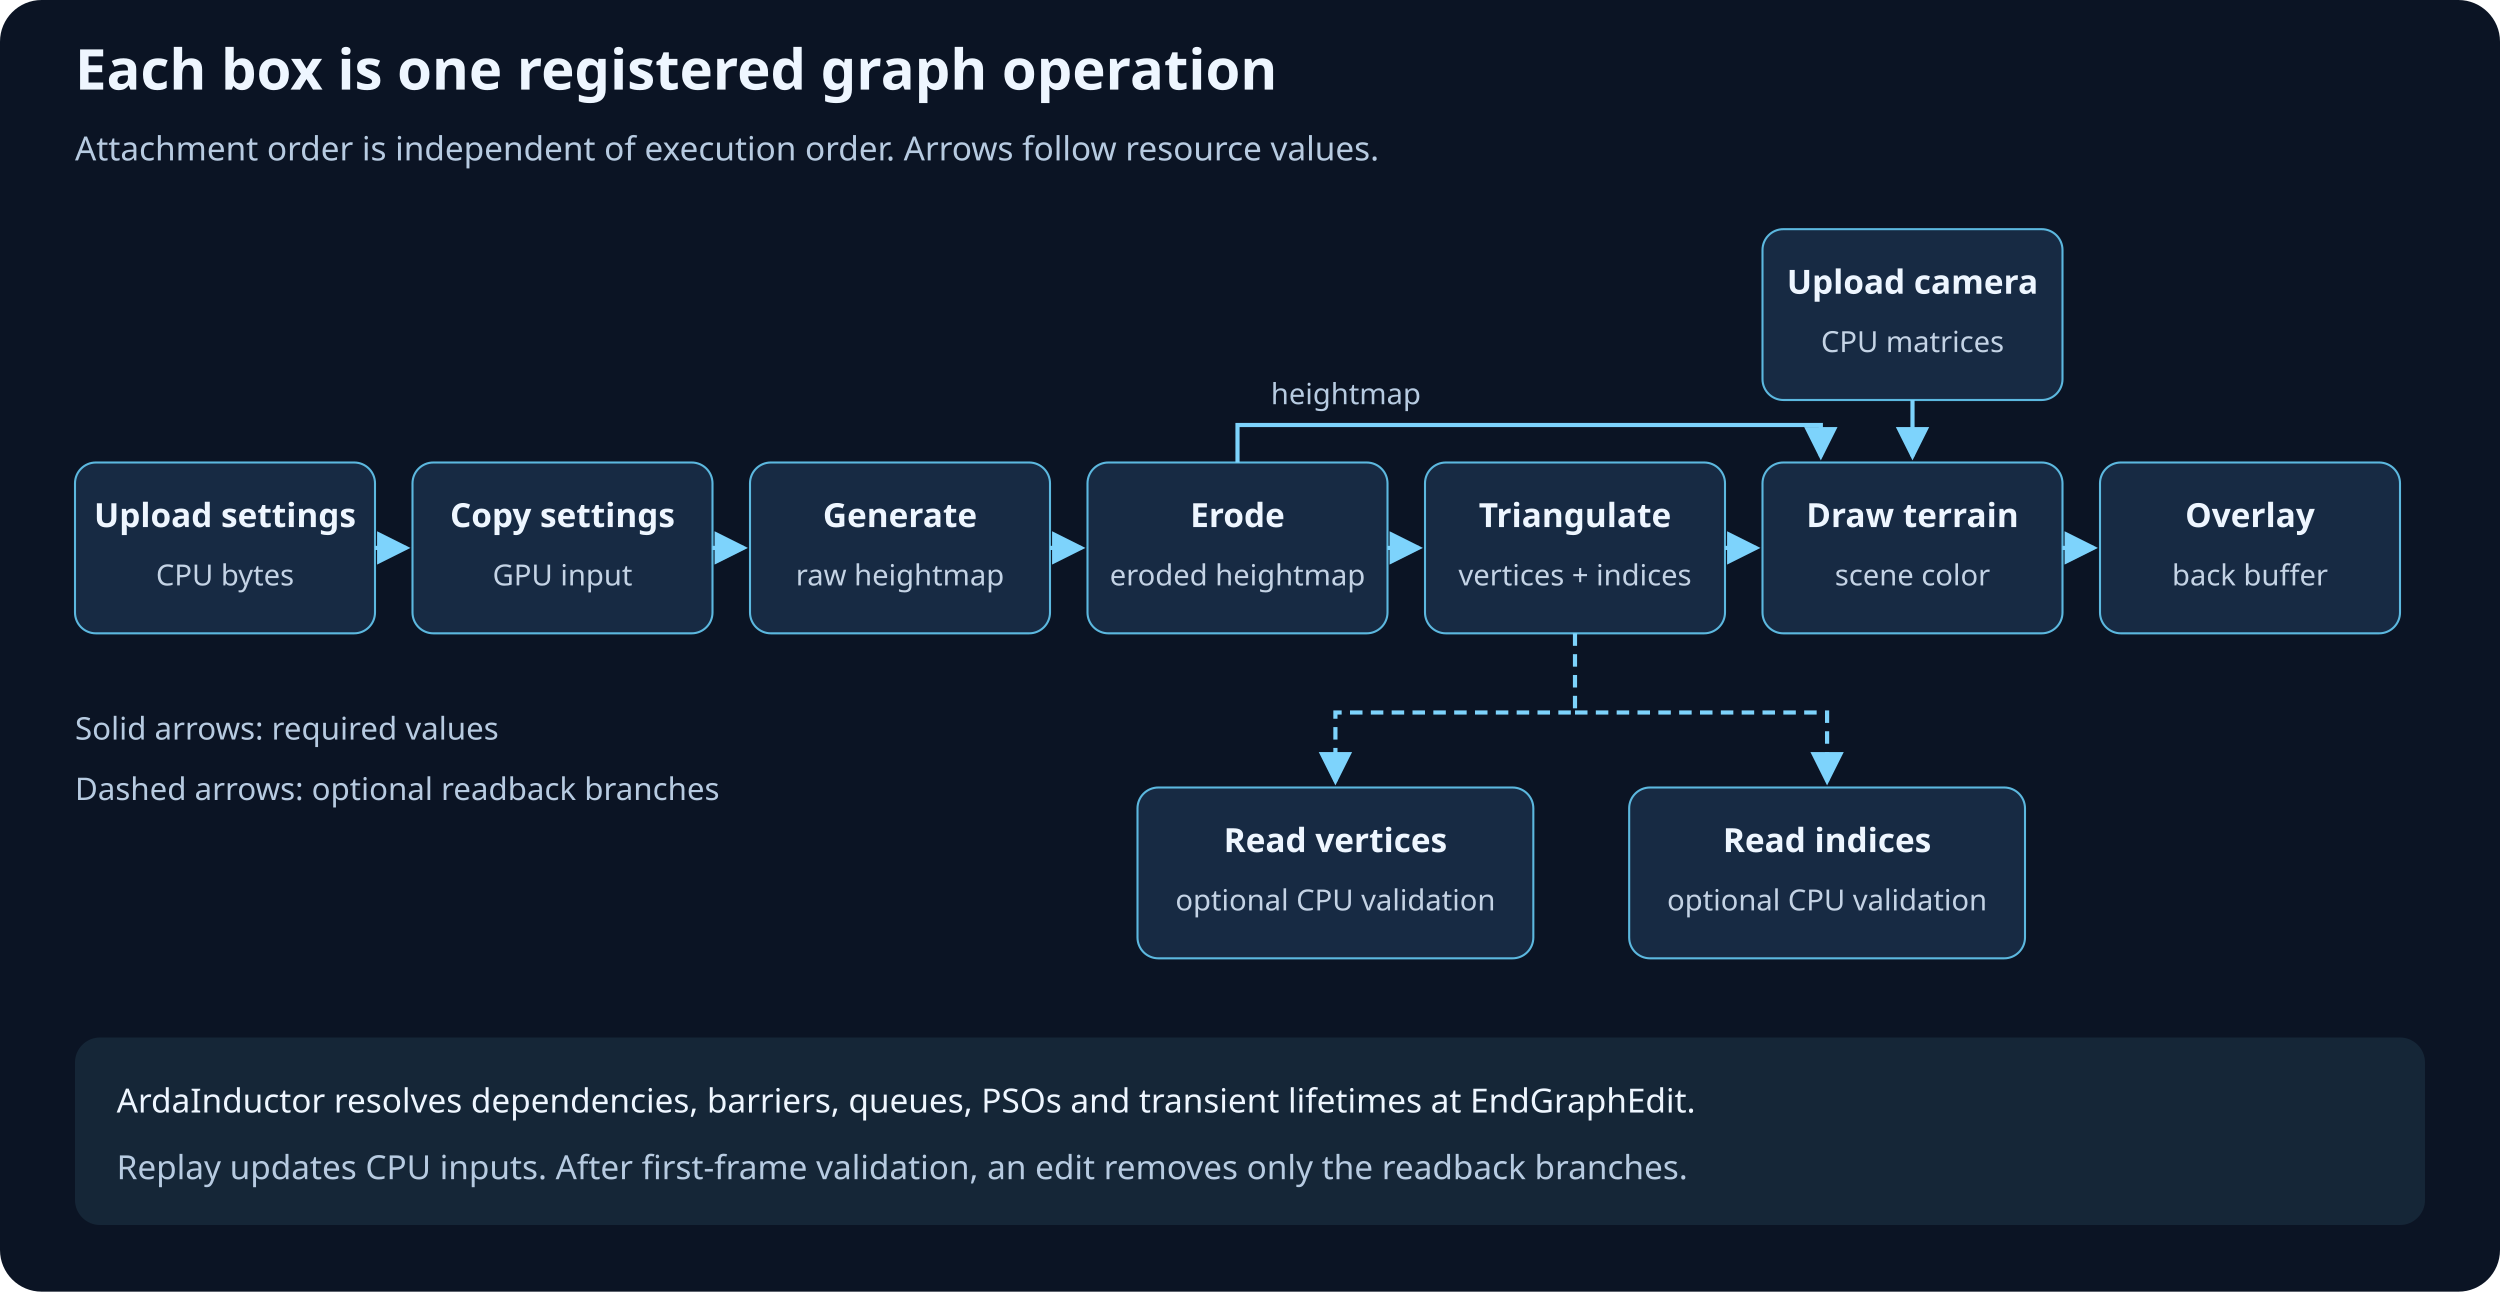
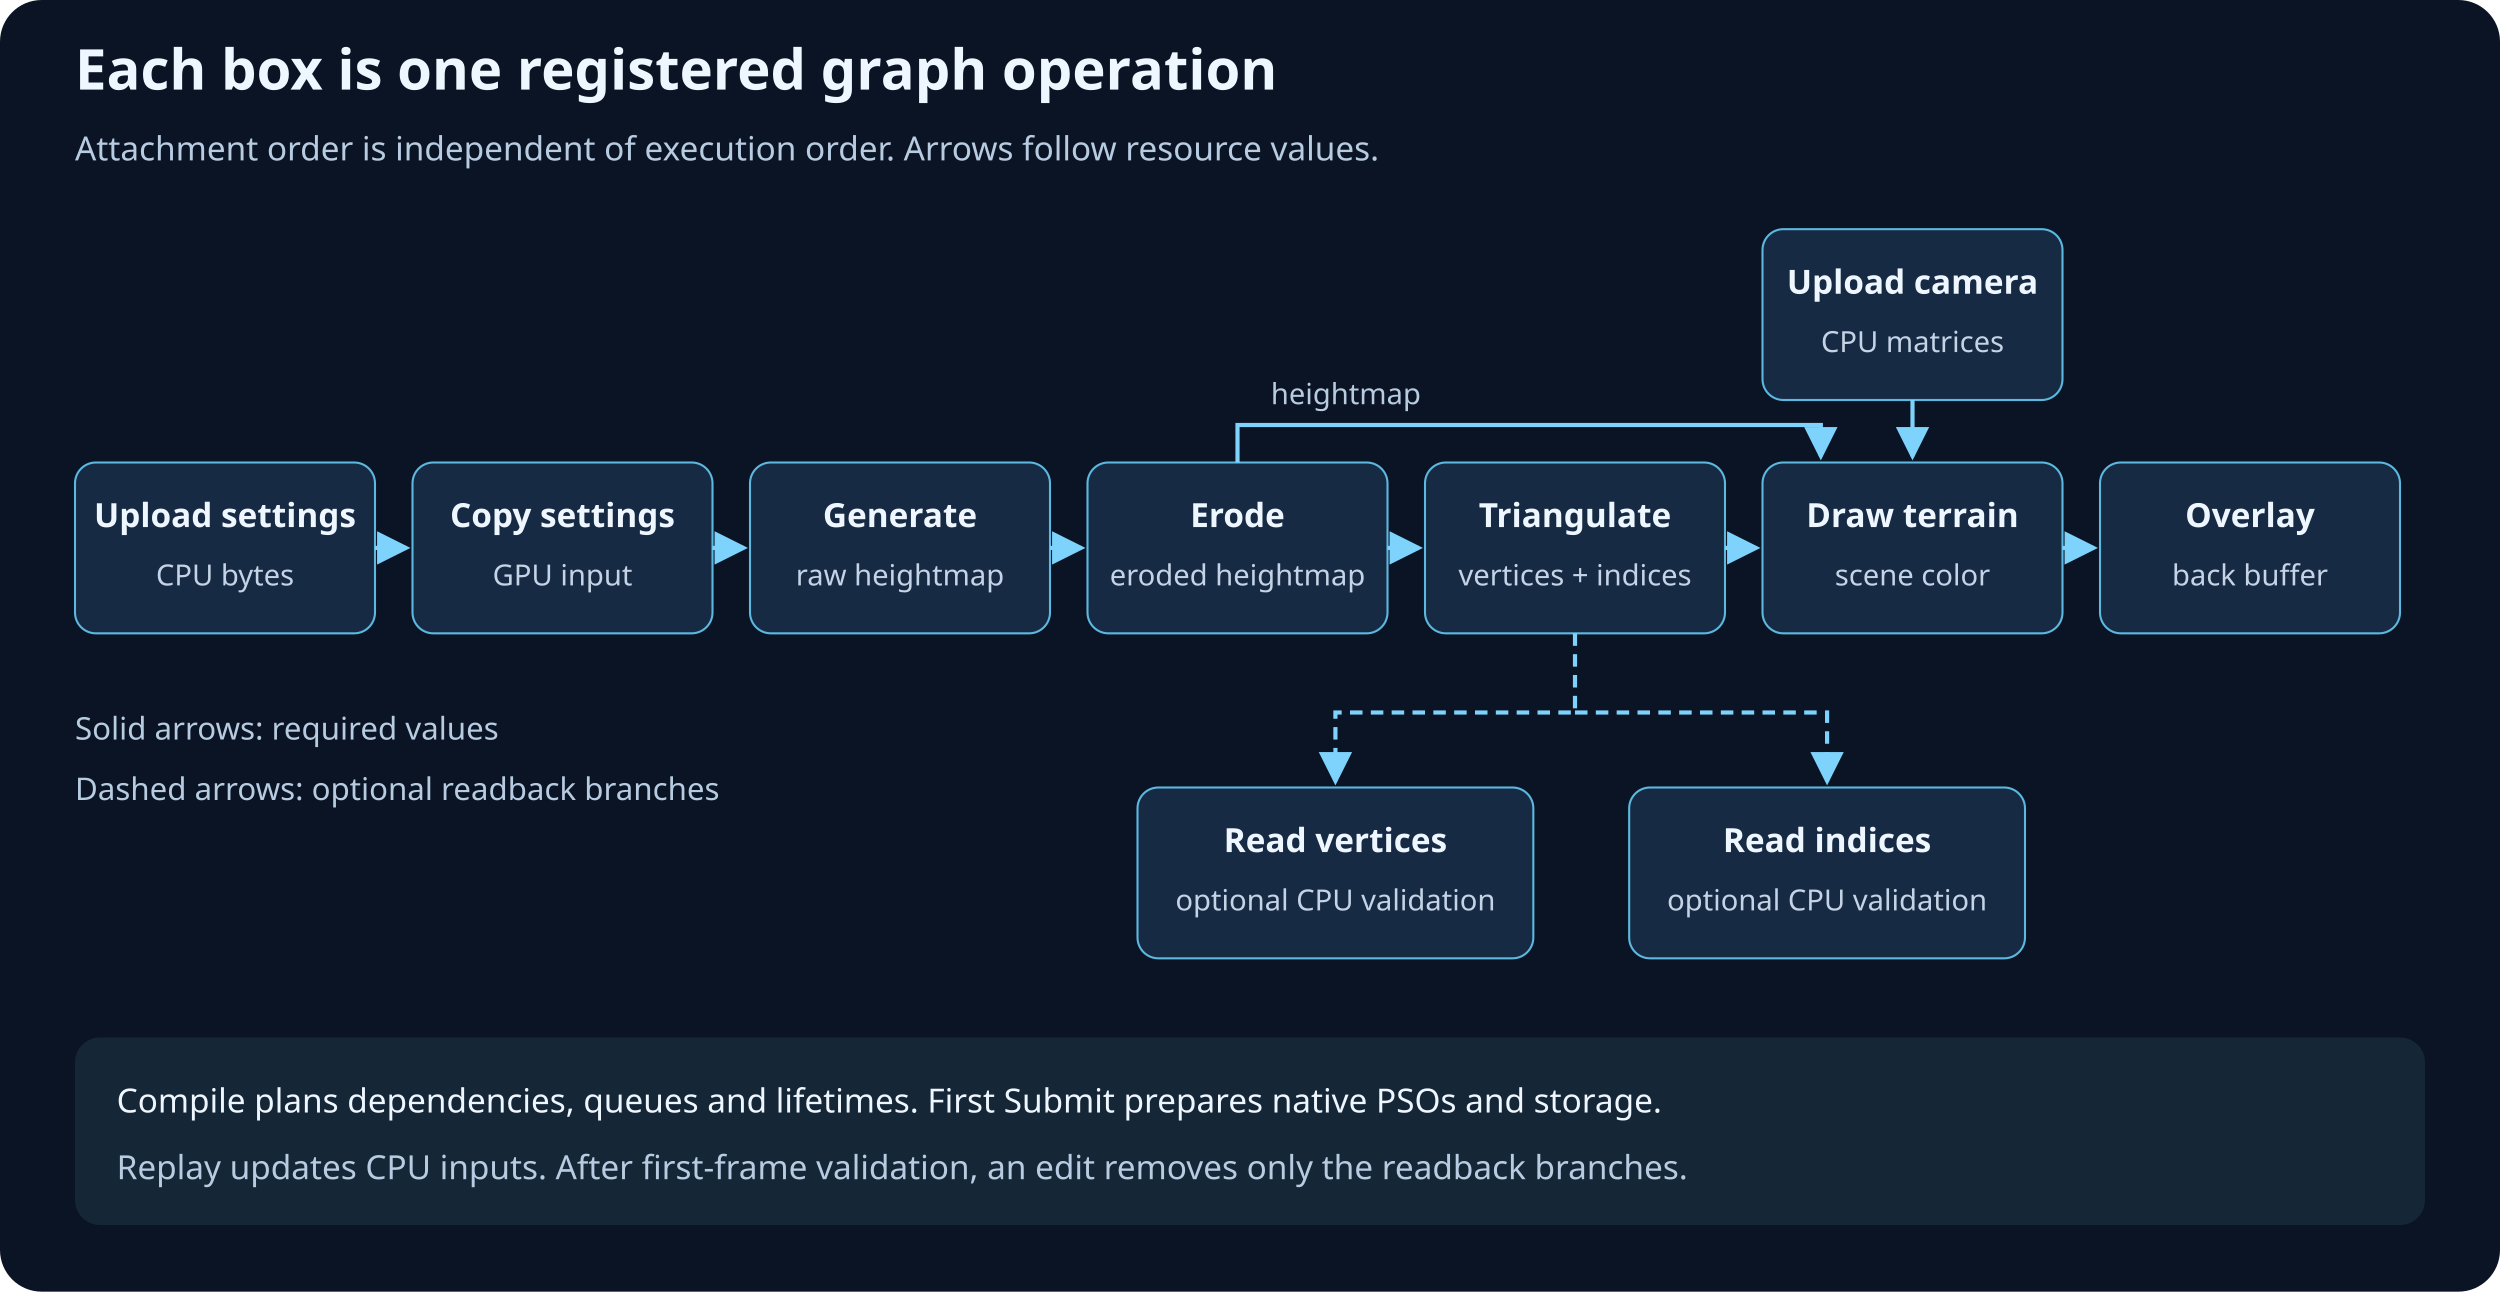
<svg xmlns="http://www.w3.org/2000/svg" width="1200" height="620" viewBox="0 0 1200 620" role="img" aria-labelledby="title desc">
  <defs>
    <marker id="arrow" markerWidth="8" markerHeight="8" refX="7" refY="4" orient="auto">
      <path d="M0 0L8 4L0 8Z" fill="#7dd3fc" />
    </marker>
  </defs>
  <rect width="1200" height="620" rx="20" fill="#0b1424" />
  <g font-family="system-ui,sans-serif" fill="#eef6ff">
    <text x="36" y="43" font-size="27" font-weight="700">Each box is one registered graph operation</text>
    <text x="36" y="77" font-size="16" fill="#b7cbe1">Attachment order is independent of execution order. Arrows follow resource values.</text>
    <rect x="36" y="222" width="144" height="82" rx="10" fill="#172a43" stroke="#5cb8df" />
    <text x="108.0" y="253" text-anchor="middle" font-size="16" font-weight="700">Upload settings</text>
    <text x="108.0" y="281" text-anchor="middle" font-size="14" fill="#c4d3e5">CPU bytes</text>
    <path d="M180 263H195" fill="none" stroke="#7dd3fc" stroke-width="2" marker-end="url(#arrow)" />
    <rect x="198" y="222" width="144" height="82" rx="10" fill="#172a43" stroke="#5cb8df" />
    <text x="270.0" y="253" text-anchor="middle" font-size="16" font-weight="700">Copy settings</text>
    <text x="270.0" y="281" text-anchor="middle" font-size="14" fill="#c4d3e5">GPU input</text>
    <path d="M342 263H357" fill="none" stroke="#7dd3fc" stroke-width="2" marker-end="url(#arrow)" />
    <rect x="360" y="222" width="144" height="82" rx="10" fill="#172a43" stroke="#5cb8df" />
    <text x="432.0" y="253" text-anchor="middle" font-size="16" font-weight="700">Generate</text>
    <text x="432.0" y="281" text-anchor="middle" font-size="14" fill="#c4d3e5">raw heightmap</text>
    <path d="M504 263H519" fill="none" stroke="#7dd3fc" stroke-width="2" marker-end="url(#arrow)" />
    <rect x="522" y="222" width="144" height="82" rx="10" fill="#172a43" stroke="#5cb8df" />
    <text x="594.0" y="253" text-anchor="middle" font-size="16" font-weight="700">Erode</text>
    <text x="594.0" y="281" text-anchor="middle" font-size="14" fill="#c4d3e5">eroded heightmap</text>
    <path d="M666 263H681" fill="none" stroke="#7dd3fc" stroke-width="2" marker-end="url(#arrow)" />
    <rect x="684" y="222" width="144" height="82" rx="10" fill="#172a43" stroke="#5cb8df" />
    <text x="756.0" y="253" text-anchor="middle" font-size="16" font-weight="700">Triangulate</text>
    <text x="756.0" y="281" text-anchor="middle" font-size="14" fill="#c4d3e5">vertices + indices</text>
    <path d="M828 263H843" fill="none" stroke="#7dd3fc" stroke-width="2" marker-end="url(#arrow)" />
    <rect x="846" y="222" width="144" height="82" rx="10" fill="#172a43" stroke="#5cb8df" />
    <text x="918.0" y="253" text-anchor="middle" font-size="16" font-weight="700">Draw terrain</text>
    <text x="918.0" y="281" text-anchor="middle" font-size="14" fill="#c4d3e5">scene color</text>
    <path d="M990 263H1005" fill="none" stroke="#7dd3fc" stroke-width="2" marker-end="url(#arrow)" />
    <rect x="1008" y="222" width="144" height="82" rx="10" fill="#172a43" stroke="#5cb8df" />
    <text x="1080.0" y="253" text-anchor="middle" font-size="16" font-weight="700">Overlay</text>
    <text x="1080.0" y="281" text-anchor="middle" font-size="14" fill="#c4d3e5">back buffer</text>
    <rect x="846" y="110" width="144" height="82" rx="10" fill="#172a43" stroke="#5cb8df" />
    <text x="918.0" y="141" text-anchor="middle" font-size="16" font-weight="700">Upload camera</text>
    <text x="918.0" y="169" text-anchor="middle" font-size="14" fill="#c4d3e5">CPU matrices</text>
    <path d="M918 192V219" fill="none" stroke="#7dd3fc" stroke-width="2" marker-end="url(#arrow)" />
    <path d="M594 222V204H874V219" fill="none" stroke="#7dd3fc" stroke-width="2" marker-end="url(#arrow)" />
    <text x="610" y="194" font-size="14" fill="#b7cbe1">heightmap</text>
    <rect x="546" y="378" width="190" height="82" rx="10" fill="#172a43" stroke="#5cb8df" />
    <text x="641.0" y="409" text-anchor="middle" font-size="16" font-weight="700">Read vertices</text>
    <text x="641.0" y="437" text-anchor="middle" font-size="14" fill="#c4d3e5">optional CPU validation</text>
    <rect x="782" y="378" width="190" height="82" rx="10" fill="#172a43" stroke="#5cb8df" />
    <text x="877.0" y="409" text-anchor="middle" font-size="16" font-weight="700">Read indices</text>
    <text x="877.0" y="437" text-anchor="middle" font-size="14" fill="#c4d3e5">optional CPU validation</text>
    <path d="M756 304V342H641V375" fill="none" stroke="#7dd3fc" stroke-width="2" marker-end="url(#arrow)" stroke-dasharray="6 4" />
    <path d="M756 342H877V375" fill="none" stroke="#7dd3fc" stroke-width="2" marker-end="url(#arrow)" stroke-dasharray="6 4" />
    <text x="36" y="355" font-size="15" fill="#b7cbe1">Solid arrows: required values</text>
    <text x="36" y="384" font-size="15" fill="#b7cbe1">Dashed arrows: optional readback branches</text>
    <rect x="36" y="498" width="1128" height="90" rx="12" fill="#152637" />
-     <text x="56" y="534" font-size="16">ArdaInductor resolves dependencies, barriers, queues, PSOs and transient lifetimes at EndGraphEdit.</text>
+     <text x="56" y="534" font-size="16">Compile plans dependencies, queues and lifetimes. First Submit prepares native PSOs and storage.</text>
    <text x="56" y="566" font-size="16" fill="#b7cbe1">Replay updates CPU inputs. After first-frame validation, an edit removes only the readback branches.</text>
  </g>
</svg>
